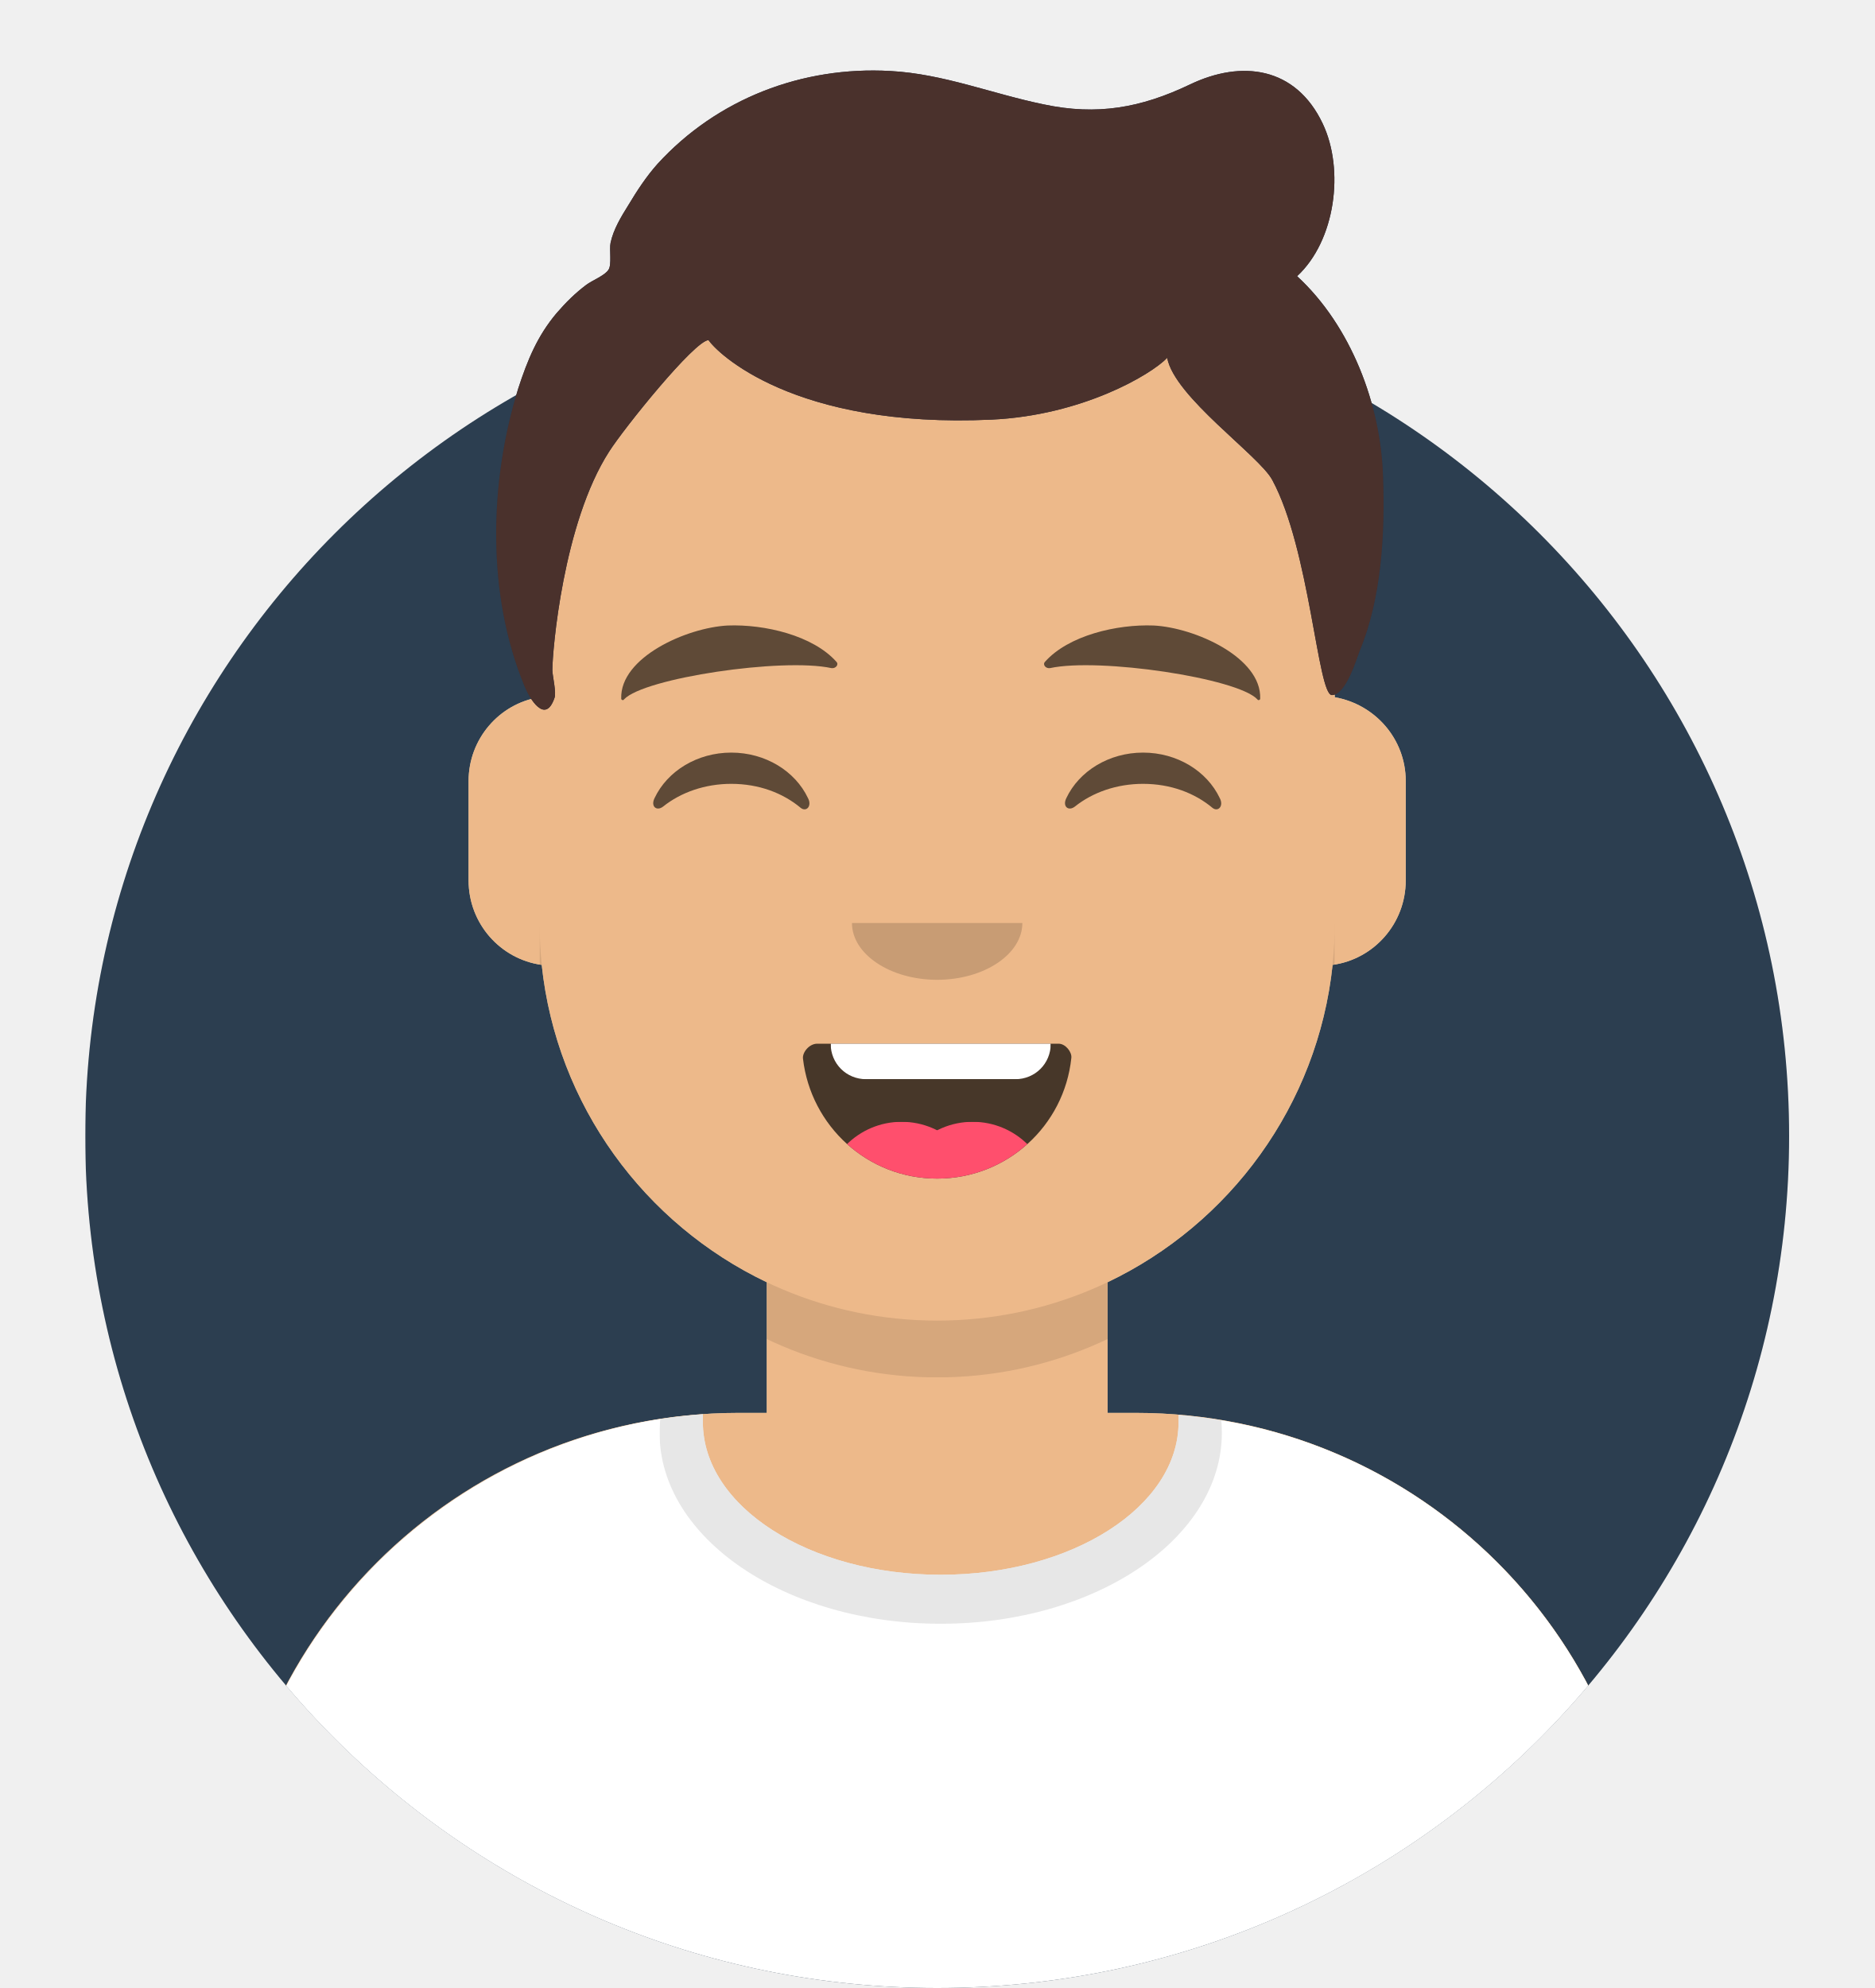
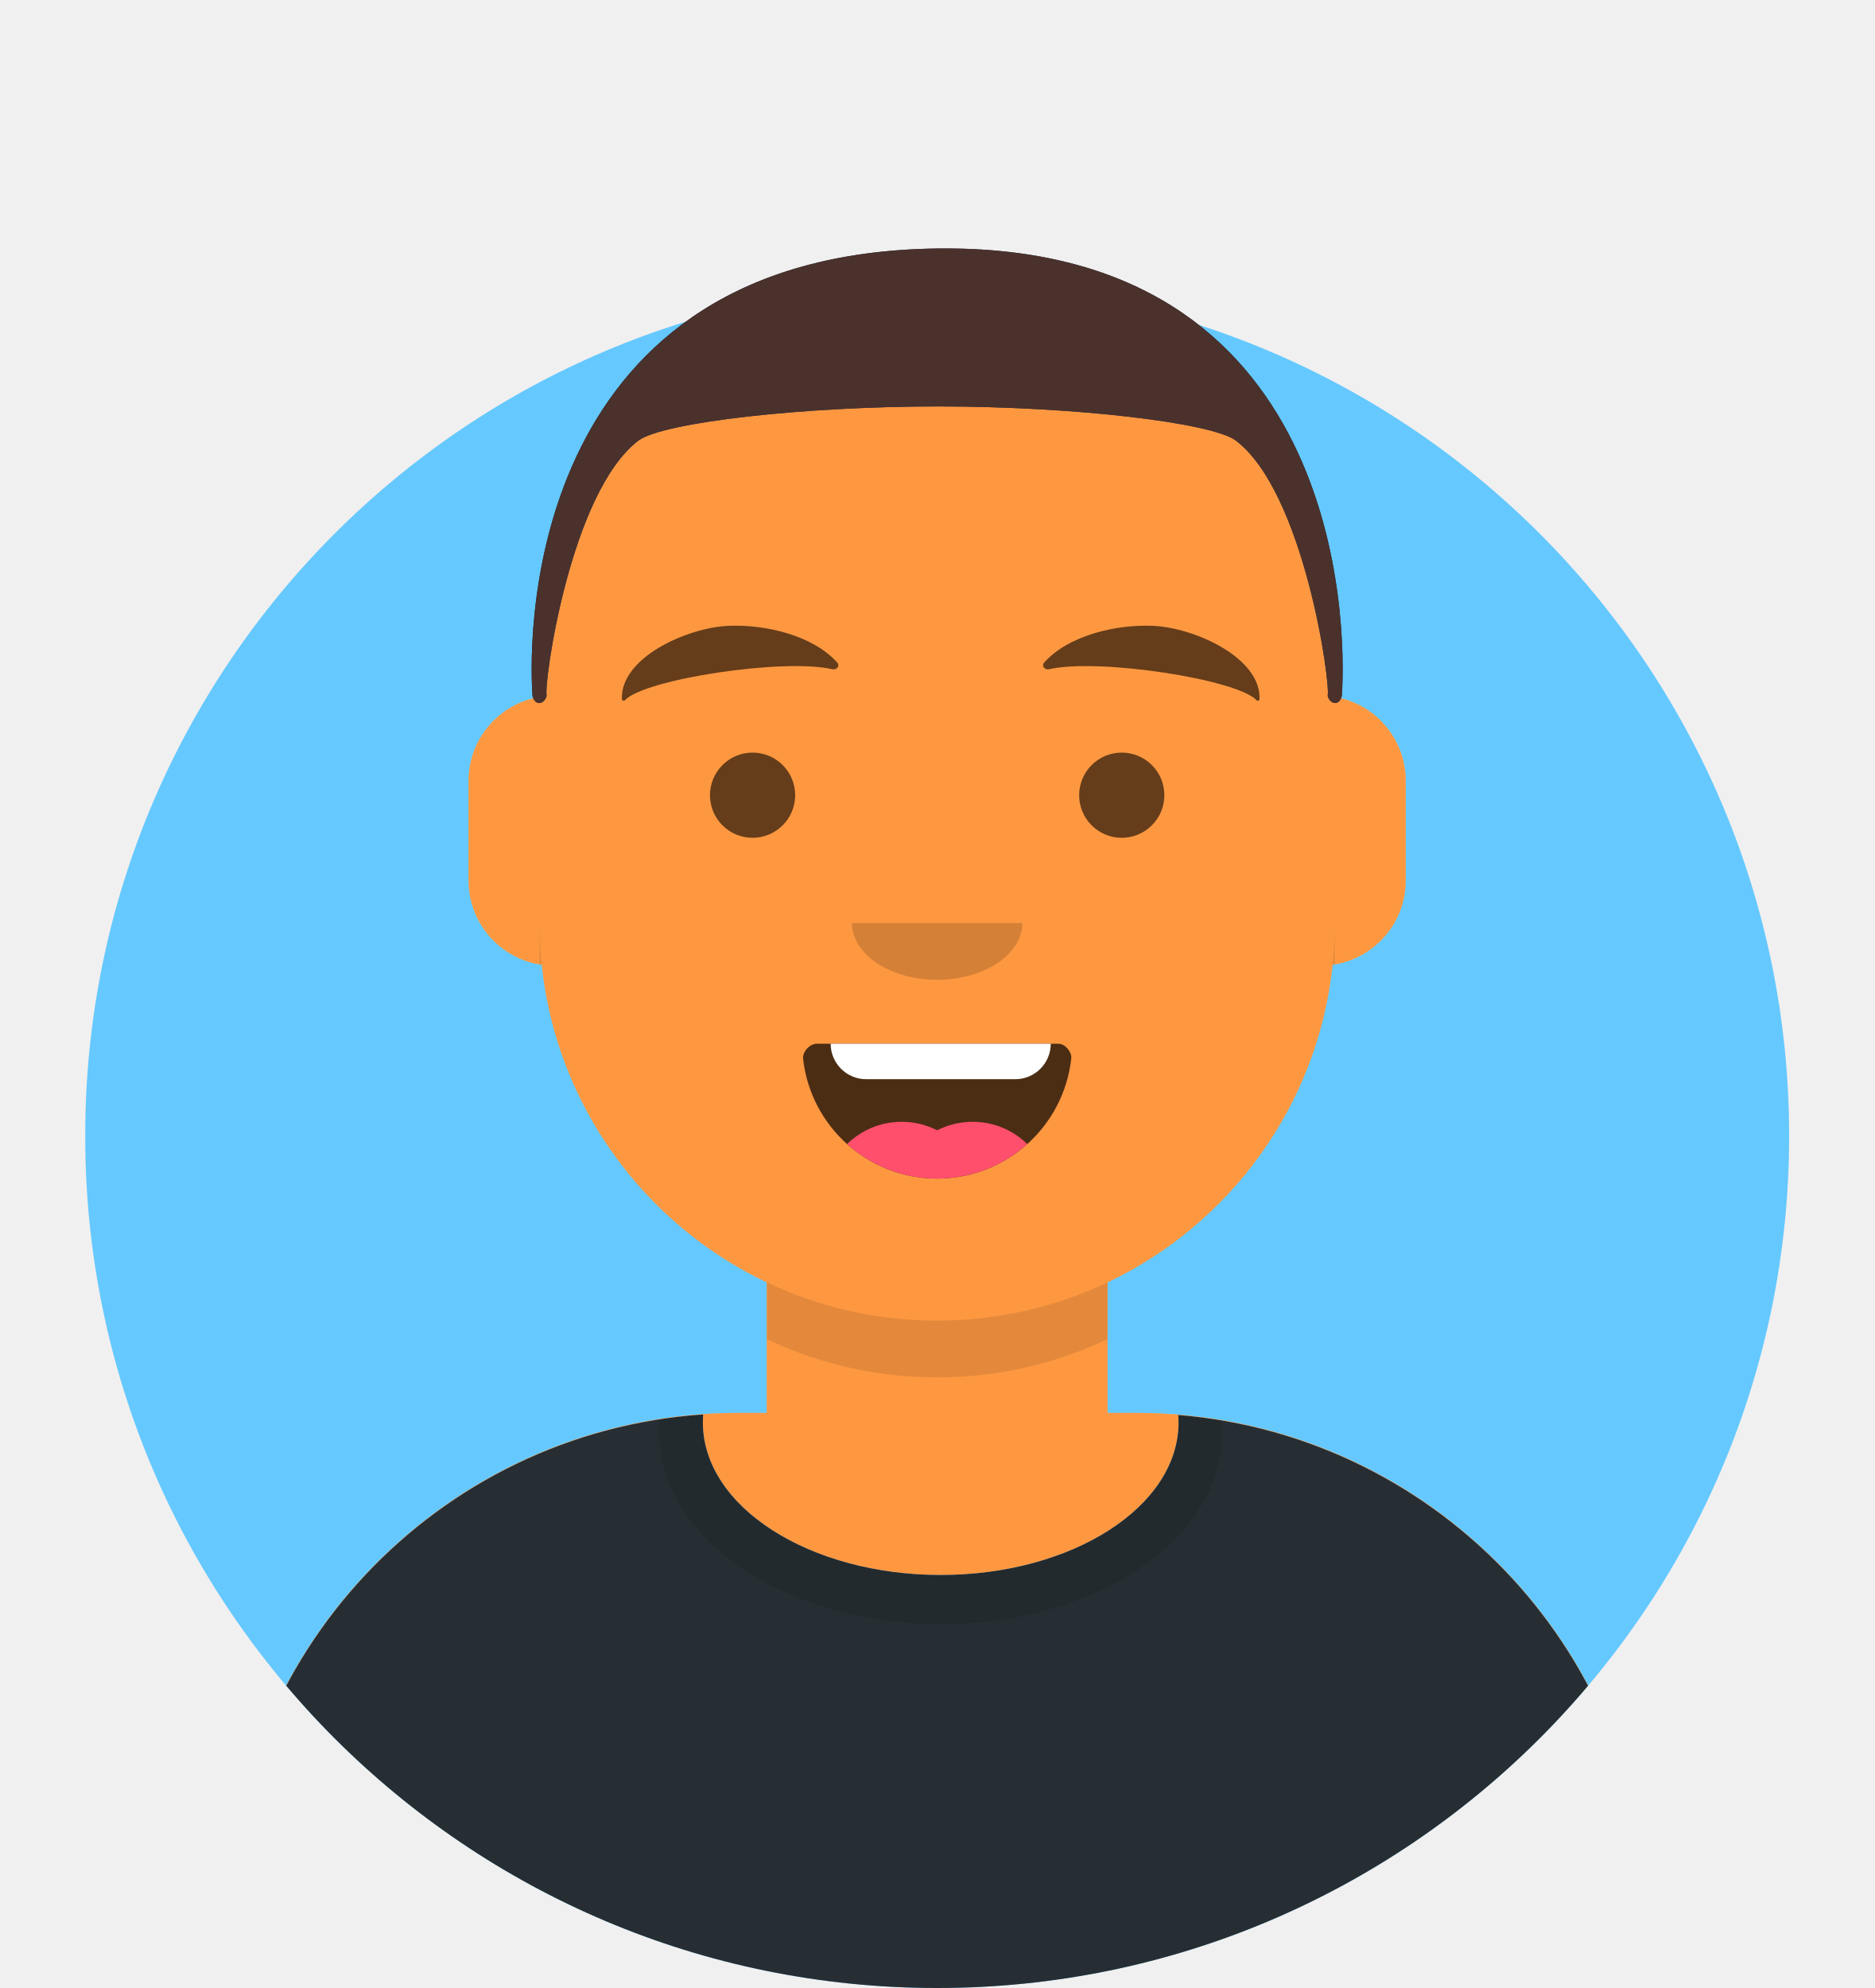
- <svg xmlns="http://www.w3.org/2000/svg" version="1.1" id="Layer_1" x="0px" y="0px" viewBox="0 0 264 280" style="enable-background:new 0 0 264 280;" xml:space="preserve">
-   <style type="text/css">
- 	.st0{fill-rule:evenodd;clip-rule:evenodd;fill:#E6E6E6;}
- 	.st1{filter:url(#Adobe_OpacityMaskFilter);}
- 	.st2{fill-rule:evenodd;clip-rule:evenodd;fill:#FFFFFF;}
- 	.st3{mask:url(#mask-2_1_);}
- 	.st4{fill-rule:evenodd;clip-rule:evenodd;fill:#2C3E50;}
- 	.st5{filter:url(#Adobe_OpacityMaskFilter_1_);}
- 	.st6{mask:url(#mask-4_1_);}
- 	.st7{fill-rule:evenodd;clip-rule:evenodd;fill:#D0C6AC;}
- 	.st8{filter:url(#Adobe_OpacityMaskFilter_2_);}
- 	.st9{mask:url(#mask-6_1_);}
- 	.st10{fill-rule:evenodd;clip-rule:evenodd;fill:#EDB98A;}
- 	.st11{filter:url(#Adobe_OpacityMaskFilter_3_);}
- 	.st12{mask:url(#mask-6_2_);fill-rule:evenodd;clip-rule:evenodd;fill-opacity:0.1;}
- 	.st13{filter:url(#Adobe_OpacityMaskFilter_4_);}
- 	.st14{mask:url(#react-mask-952_1_);}
- 	.st15{filter:url(#Adobe_OpacityMaskFilter_5_);}
- 	.st16{opacity:0.6;mask:url(#react-mask-952_2_);}
- 	.st17{fill-rule:evenodd;clip-rule:evenodd;fill-opacity:0.16;}
- 	.st18{fill-rule:evenodd;clip-rule:evenodd;fill-opacity:0.7;}
- 	.st19{filter:url(#Adobe_OpacityMaskFilter_6_);}
- 	.st20{mask:url(#react-mask-934_1_);fill-rule:evenodd;clip-rule:evenodd;fill:#FFFFFF;}
- 	.st21{filter:url(#Adobe_OpacityMaskFilter_7_);}
- 	.st22{mask:url(#react-mask-934_2_);}
- 	.st23{fill-rule:evenodd;clip-rule:evenodd;fill:#FF4F6D;}
- 	.st24{fill-rule:evenodd;clip-rule:evenodd;fill-opacity:0.6;}
- 	.st25{filter:url(#Adobe_OpacityMaskFilter_8_);}
- 	.st26{mask:url(#react-mask-925_1_);}
- 	.st27{fill-rule:evenodd;clip-rule:evenodd;fill:#28354B;}
- 	.st28{filter:url(#Adobe_OpacityMaskFilter_9_);}
- 	.st29{mask:url(#react-mask-924_1_);}
- 	.st30{fill-rule:evenodd;clip-rule:evenodd;fill:#4A312C;}
- </style>
-   <g>
-     <g transform="translate(-825, -1100)">
+ <svg xmlns="http://www.w3.org/2000/svg" xmlns:xlink="http://www.w3.org/1999/xlink" width="264px" height="280px" viewBox="0 0 264 280" version="1.1">
+   <defs>
+     <circle id="react-path-1" cx="120" cy="120" r="120" />
+     <path d="M12,160 C12,226.274 65.726,280 132,280 C198.274,280 252,226.274 252,160 L264,160 L264,-1.42108547e-14 L-3.19744231e-14,-1.42108547e-14 L-3.19744231e-14,160 L12,160 Z" id="react-path-2" />
+     <path d="M124,144.611 L124,163 L128,163 L128,163 C167.765,163 200,195.235 200,235 L200,244 L0,244 L0,235 C-4.86974701e-15,195.235 32.235,163 72,163 L72,163 L76,163 L76,144.611 C58.763,136.422 46.372,119.687 44.305,99.881 C38.48,99.058 34,94.052 34,88 L34,74 C34,68.054 38.325,63.118 44,62.166 L44,56 L44,56 C44,25.072 69.072,5.68137151e-15 100,0 L100,0 L100,0 C130.928,-5.68137151e-15 156,25.072 156,56 L156,62.166 C161.675,63.118 166,68.054 166,74 L166,88 C166,94.052 161.52,99.058 155.695,99.881 C153.628,119.687 141.237,136.422 124,144.611 Z" id="react-path-3" />
+   </defs>
+   <g id="Avataaar" stroke="none" stroke-width="1" fill="none" fill-rule="evenodd">
+     <g transform="translate(-825, -1100)" id="Avataaar/Circle">
      <g transform="translate(825, 1100)">
-         <g id="Circle" transform="translate(12, 40)">
-           <g id="Circle-Background">
-             <circle class="st0" cx="120" cy="120" r="120" />
-           </g>
-           <defs>
-             <filter id="Adobe_OpacityMaskFilter" filterUnits="userSpaceOnUse" x="0" y="0" width="240" height="240">
-               <feColorMatrix type="matrix" values="1 0 0 0 0  0 1 0 0 0  0 0 1 0 0  0 0 0 1 0" />
-             </filter>
-           </defs>
-           <mask maskUnits="userSpaceOnUse" x="0" y="0" width="240" height="240" id="mask-2_1_">
-             <g class="st1">
-               <circle id="path-1_1_" class="st2" cx="120" cy="120" r="120" />
-             </g>
+         <g id="Circle" stroke-width="1" fill-rule="evenodd" transform="translate(12, 40)">
+           <mask id="react-mask-4" fill="white">
+             <use xlink:href="#react-path-1" />
          </mask>
-           <g class="st3">
-             <rect class="st4" width="240" height="240" />
+           <use id="Circle-Background" fill="#E6E6E6" xlink:href="#react-path-1" />
+           <g id="Color/Palette/Blue-01" mask="url(#react-mask-4)" fill="#65C9FF">
+             <rect id="🖍Color" x="0" y="0" width="240" height="240" />
          </g>
        </g>
-         <g id="Mask">
- 			</g>
-         <defs>
-           <filter id="Adobe_OpacityMaskFilter_1_" filterUnits="userSpaceOnUse" x="-1" y="0" width="265" height="280">
-             <feColorMatrix type="matrix" values="1 0 0 0 0  0 1 0 0 0  0 0 1 0 0  0 0 0 1 0" />
-           </filter>
-         </defs>
-         <mask maskUnits="userSpaceOnUse" x="-1" y="0" width="265" height="280" id="mask-4_1_">
-           <g class="st5">
-             <path id="path-3_1_" class="st2" d="M12,160c0,66.3,53.7,120,120,120s120-53.7,120-120h12V0H0v160H12z" />
-           </g>
+         <mask id="react-mask-5" fill="white">
+           <use xlink:href="#react-path-2" />
        </mask>
-         <g id="Avataaar" class="st6">
+         <g id="Mask" />
+         <g id="Avataaar" stroke-width="1" fill-rule="evenodd" mask="url(#react-mask-5)">
          <g id="Body" transform="translate(32, 36)">
-             <g>
-               <path class="st7" d="M124,144.6V163h4l0,0c39.8,0,72,32.2,72,72v9H0v-9c0-39.8,32.2-72,72-72l0,0h4v-18.4        c-17.2-8.2-29.6-24.9-31.7-44.7C38.5,99.1,34,94.1,34,88V74c0-5.9,4.3-10.9,10-11.8V56l0,0c0-30.9,25.1-56,56-56l0,0l0,0        c30.9,0,56,25.1,56,56v6.2c5.7,1,10,5.9,10,11.8v14c0,6.1-4.5,11.1-10.3,11.9C153.6,119.7,141.2,136.4,124,144.6z" />
-             </g>
-             <defs>
-               <filter id="Adobe_OpacityMaskFilter_2_" filterUnits="userSpaceOnUse" x="-32" y="0" width="264" height="244">
-                 <feColorMatrix type="matrix" values="1 0 0 0 0  0 1 0 0 0  0 0 1 0 0  0 0 0 1 0" />
-               </filter>
-             </defs>
-             <mask maskUnits="userSpaceOnUse" x="-32" y="0" width="264" height="244" id="mask-6_1_">
-               <g class="st8">
-                 <path id="path-5_1_" class="st2" d="M124,144.6V163h4l0,0c39.8,0,72,32.2,72,72v9H0v-9c0-39.8,32.2-72,72-72l0,0h4v-18.4         c-17.2-8.2-29.6-24.9-31.7-44.7C38.5,99.1,34,94.1,34,88V74c0-5.9,4.3-10.9,10-11.8V56l0,0c0-30.9,25.1-56,56-56l0,0l0,0         c30.9,0,56,25.1,56,56v6.2c5.7,1,10,5.9,10,11.8v14c0,6.1-4.5,11.1-10.3,11.9C153.6,119.7,141.2,136.4,124,144.6z" />
-               </g>
+             <mask id="react-mask-6" fill="white">
+               <use xlink:href="#react-path-3" />
            </mask>
-             <g class="st9">
-               <g id="Color" transform="translate(-32, 0)">
-                 <rect class="st10" width="264" height="244" />
+             <use fill="#D0C6AC" xlink:href="#react-path-3" />
+             <g id="Skin/👶🏽-03-Brown" mask="url(#react-mask-6)" fill="#FD9841">
+               <g transform="translate(0, 0)" id="Color">
+                 <rect x="0" y="0" width="264" height="280" />
              </g>
            </g>
+             <path d="M156,79 L156,102 C156,132.928 130.928,158 100,158 C69.072,158 44,132.928 44,102 L44,79 L44,94 C44,124.928 69.072,150 100,150 C130.928,150 156,124.928 156,94 L156,79 Z" id="Neck-Shadow" fill-opacity="0.1" fill="#000000" mask="url(#react-mask-6)" />
+           </g>
+           <g id="Clothing/Shirt-Crew-Neck" transform="translate(0, 170)">
            <defs>
-               <filter id="Adobe_OpacityMaskFilter_3_" filterUnits="userSpaceOnUse" x="44" y="79" width="112" height="79">
-                 <feColorMatrix type="matrix" values="1 0 0 0 0  0 1 0 0 0  0 0 1 0 0  0 0 0 1 0" />
-               </filter>
+               <path d="M165.96,29.295 C202.936,32.325 232,63.294 232,101.052 L232,110 L32,110 L32,101.052 C32,62.953 61.592,31.765 99.045,29.22 C99.015,29.593 99,29.969 99,30.348 C99,42.211 113.998,51.828 132.5,51.828 C151.002,51.828 166,42.211 166,30.348 C166,29.995 165.987,29.644 165.96,29.295 Z" id="react-path-337" />
            </defs>
-             <mask maskUnits="userSpaceOnUse" x="44" y="79" width="112" height="79" id="mask-6_2_">
-               <g class="st11">
-                 <path id="path-5_2_" class="st2" d="M124,144.6V163h4l0,0c39.8,0,72,32.2,72,72v9H0v-9c0-39.8,32.2-72,72-72l0,0h4v-18.4         c-17.2-8.2-29.6-24.9-31.7-44.7C38.5,99.1,34,94.1,34,88V74c0-5.9,4.3-10.9,10-11.8V56l0,0c0-30.9,25.1-56,56-56l0,0l0,0         c30.9,0,56,25.1,56,56v6.2c5.7,1,10,5.9,10,11.8v14c0,6.1-4.5,11.1-10.3,11.9C153.6,119.7,141.2,136.4,124,144.6z" />
-               </g>
+             <mask id="react-mask-338" fill="white">
+               <use xlink:href="#react-path-337" />
            </mask>
-             <path id="Neck-Shadow" class="st12" d="M156,79v23c0,30.9-25.1,56-56,56s-56-25.1-56-56V79v15c0,30.9,25.1,56,56,56       s56-25.1,56-56V79z" />
-           </g>
-           <g transform="translate(0, 170)">
-             <g id="Clothes">
-               <path class="st0" d="M166,29.3c37,3,66,34,66,71.8v8.9H32v-8.9C32,63,61.6,31.8,99,29.2c0,0.4,0,0.7,0,1.1        c0,11.9,15,21.5,33.5,21.5S166,42.2,166,30.3C166,30,166,29.6,166,29.3z" />
+             <use id="Clothes" fill="#E6E6E6" fill-rule="evenodd" xlink:href="#react-path-337" />
+             <g id="Color/Palette/Gray-01" mask="url(#react-mask-338)" fill-rule="evenodd" fill="#262E33">
+               <rect id="🖍Color" x="0" y="0" width="264" height="110" />
            </g>
-             <defs>
-               <filter id="Adobe_OpacityMaskFilter_4_" filterUnits="userSpaceOnUse" x="0" y="0" width="264" height="110">
-                 <feColorMatrix type="matrix" values="1 0 0 0 0  0 1 0 0 0  0 0 1 0 0  0 0 0 1 0" />
-               </filter>
-             </defs>
-             <mask maskUnits="userSpaceOnUse" x="0" y="0" width="264" height="110" id="react-mask-952_1_">
-               <g class="st13">
-                 <path id="react-path-951_1_" class="st2" d="M166,29.3c37,3,66,34,66,71.8v8.9H32v-8.9C32,63,61.6,31.8,99,29.2         c0,0.4,0,0.7,0,1.1c0,11.9,15,21.5,33.5,21.5S166,42.2,166,30.3C166,30,166,29.6,166,29.3z" />
-               </g>
-             </mask>
-             <g class="st14">
-               <rect class="st2" width="264" height="110" />
-             </g>
-             <defs>
-               <filter id="Adobe_OpacityMaskFilter_5_" filterUnits="userSpaceOnUse" x="92.9" y="4.9" width="79.3" height="53.8">
-                 <feColorMatrix type="matrix" values="1 0 0 0 0  0 1 0 0 0  0 0 1 0 0  0 0 0 1 0" />
-               </filter>
-             </defs>
-             <mask maskUnits="userSpaceOnUse" x="92.9" y="4.9" width="79.3" height="53.8" id="react-mask-952_2_">
-               <g class="st15">
-                 <path id="react-path-951_2_" class="st2" d="M166,29.3c37,3,66,34,66,71.8v8.9H32v-8.9C32,63,61.6,31.8,99,29.2         c0,0.4,0,0.7,0,1.1c0,11.9,15,21.5,33.5,21.5S166,42.2,166,30.3C166,30,166,29.6,166,29.3z" />
-               </g>
-             </mask>
-             <g id="Shadowy" class="st16">
-               <g transform="translate(92, 4)">
-                 <ellipse class="st17" cx="40.5" cy="27.8" rx="39.6" ry="26.9" />
+             <g id="Shadowy" opacity="0.6" stroke-width="1" fill-rule="evenodd" mask="url(#react-mask-338)" fill-opacity="0.16" fill="#000000">
+               <g transform="translate(92, 4)" id="Hola-👋🏼">
+                 <ellipse cx="40.5" cy="27.848" rx="39.635" ry="26.914" />
              </g>
            </g>
          </g>
-           <g id="Face" transform="translate(76, 82)">
-             <g transform="translate(2, 52)">
-               <g id="Mouth">
-                 <path class="st18" d="M35.1,15.1C36.2,24.6,44.2,32,54,32c9.8,0,17.9-7.4,18.9-17c0.1-0.8-0.8-2-1.8-2c-14.9,0-26.3,0-34,0         C36,13,35,14.2,35.1,15.1z" />
-               </g>
+           <g id="Face" transform="translate(76, 82)" fill="#000000">
+             <g id="Mouth/Smile" transform="translate(2, 52)">
              <defs>
-                 <filter id="Adobe_OpacityMaskFilter_6_" filterUnits="userSpaceOnUse" x="39" y="2" width="31" height="16">
-                   <feColorMatrix type="matrix" values="1 0 0 0 0  0 1 0 0 0  0 0 1 0 0  0 0 0 1 0" />
-                 </filter>
+                 <path d="M35.118,15.128 C36.176,24.62 44.226,32 54,32 C63.804,32 71.874,24.574 72.892,15.04 C72.974,14.273 72.117,13 71.043,13 C56.149,13 44.738,13 37.087,13 C36.007,13 35.012,14.178 35.118,15.128 Z" id="react-path-213" />
              </defs>
-               <mask maskUnits="userSpaceOnUse" x="39" y="2" width="31" height="16" id="react-mask-934_1_">
-                 <g class="st19">
-                   <path id="react-path-933_1_" class="st2" d="M35.1,15.1C36.2,24.6,44.2,32,54,32c9.8,0,17.9-7.4,18.9-17          c0.1-0.8-0.8-2-1.8-2c-14.9,0-26.3,0-34,0C36,13,35,14.2,35.1,15.1z" />
-                 </g>
+               <mask id="react-mask-214" fill="white">
+                 <use xlink:href="#react-path-213" />
              </mask>
-               <path id="Teeth" class="st20" d="M44,2h21c2.8,0,5,2.2,5,5v6c0,2.8-2.2,5-5,5H44c-2.8,0-5-2.2-5-5V7C39,4.2,41.2,2,44,2z" />
-               <defs>
-                 <filter id="Adobe_OpacityMaskFilter_7_" filterUnits="userSpaceOnUse" x="38" y="24" width="32" height="22">
-                   <feColorMatrix type="matrix" values="1 0 0 0 0  0 1 0 0 0  0 0 1 0 0  0 0 0 1 0" />
-                 </filter>
-               </defs>
-               <mask maskUnits="userSpaceOnUse" x="38" y="24" width="32" height="22" id="react-mask-934_2_">
-                 <g class="st21">
-                   <path id="react-path-933_2_" class="st2" d="M35.1,15.1C36.2,24.6,44.2,32,54,32c9.8,0,17.9-7.4,18.9-17          c0.1-0.8-0.8-2-1.8-2c-14.9,0-26.3,0-34,0C36,13,35,14.2,35.1,15.1z" />
-                 </g>
-               </mask>
-               <g id="Tongue" class="st22">
+               <use id="Mouth" fill-opacity="0.7" fill="#000000" fill-rule="evenodd" xlink:href="#react-path-213" />
+               <rect id="Teeth" fill="#FFFFFF" fill-rule="evenodd" mask="url(#react-mask-214)" x="39" y="2" width="31" height="16" rx="5" />
+               <g id="Tongue" stroke-width="1" fill-rule="evenodd" mask="url(#react-mask-214)" fill="#FF4F6D">
                <g transform="translate(38, 24)">
-                   <circle class="st23" cx="11" cy="11" r="11" />
-                   <circle class="st23" cx="21" cy="11" r="11" />
+                   <circle cx="11" cy="11" r="11" />
+                   <circle cx="21" cy="11" r="11" />
                </g>
              </g>
            </g>
-             <g transform="translate(28, 40)">
-               <path id="Nose" class="st17" d="M16,8c0,4.4,5.4,8,12,8l0,0c6.6,0,12-3.6,12-8" />
+             <g id="Nose/Default" transform="translate(28, 40)" fill-opacity="0.16">
+               <path d="M16,8 C16,12.418 21.373,16 28,16 L28,16 C34.627,16 40,12.418 40,8" id="Nose" />
            </g>
-             <g transform="translate(0, 8)">
-               <path id="Squint" class="st24" d="M16.2,22.4C18,18.6,22.2,16,27,16c4.8,0,9,2.6,10.8,6.4c0.6,1.1-0.2,2-1,1.4        c-2.5-2.1-5.9-3.4-9.8-3.4c-3.7,0-7.1,1.2-9.6,3.2C16.5,24.3,15.6,23.6,16.2,22.4z" />
-               <path class="st24" d="M74.2,22.4C76,18.6,80.2,16,85,16c4.8,0,9,2.6,10.8,6.4c0.6,1.1-0.2,2-1,1.4c-2.5-2.1-5.9-3.4-9.8-3.4        c-3.7,0-7.1,1.2-9.6,3.2C74.5,24.3,73.6,23.6,74.2,22.4z" />
+             <g id="Eyes/Default-😀" transform="translate(0, 8)" fill-opacity="0.6">
+               <circle id="Eye" cx="30" cy="22" r="6" />
+               <circle id="Eye" cx="82" cy="22" r="6" />
            </g>
-             <g>
-               <path id="Eyebrow" class="st24" d="M26.5,6.1c-5.8,0.3-15.2,4.5-15,10.3c0,0.2,0.3,0.3,0.4,0.1c2.8-3,22.3-5.9,29.2-4.4        c0.6,0.1,1.1-0.5,0.7-0.9C38.5,7.5,31.7,5.9,26.5,6.1" />
-               <path class="st24" d="M86.5,6.1c5.8,0.3,15.2,4.5,15,10.3c0,0.2-0.3,0.3-0.4,0.1c-2.8-3-22.3-5.9-29.2-4.4        c-0.6,0.1-1.1-0.5-0.7-0.9C74.5,7.5,81.3,5.9,86.5,6.1" />
+             <g id="Eyebrow/Natural/Default-Natural" fill-opacity="0.6">
+               <path d="M26.039,6.21 C20.278,6.983 11.293,12.005 12.044,17.818 C12.069,18.008 12.357,18.067 12.481,17.908 C14.967,14.72 34.193,10.037 41.194,11.015 C41.835,11.104 42.258,10.443 41.821,10.03 C38.077,6.495 31.2,5.512 26.039,6.21" id="Eyebrow" transform="translate(27, 12) rotate(5) translate(-27, -12) " />
+               <path d="M85.039,6.21 C79.278,6.983 70.293,12.005 71.044,17.818 C71.069,18.008 71.357,18.067 71.481,17.908 C73.967,14.72 93.193,10.037 100.194,11.015 C100.835,11.104 101.258,10.443 100.821,10.03 C97.077,6.495 90.2,5.512 85.039,6.21" id="Eyebrow" transform="translate(86, 12) scale(-1, 1) rotate(5) translate(-86, -12) " />
            </g>
          </g>
-           <g id="Top">
+           <g id="Top" stroke-width="1" fill-rule="evenodd">
            <defs>
-               <filter id="Adobe_OpacityMaskFilter_8_" filterUnits="userSpaceOnUse" x="-1" y="0" width="264" height="280">
-                 <feColorMatrix type="matrix" values="1 0 0 0 0  0 1 0 0 0  0 0 1 0 0  0 0 0 1 0" />
+               <rect id="react-path-278" x="0" y="0" width="264" height="280" />
+               <path d="M1,64 C1.347,65.488 2.673,65.223 3,64 C2.537,62.446 6.296,35.248 16,28 C19.618,25.483 39.008,23.232 58.313,23.246 C77.409,23.259 96.421,25.511 100,28 C109.704,35.248 113.463,62.446 113,64 C113.327,65.223 114.653,65.488 115,64 C115.719,53.702 115,0.274 58,1 C1,1.726 0.281,53.702 1,64 Z" id="react-path-279" />
+               <filter x="-0.8%" y="-2.0%" width="101.5%" height="108.0%" filterUnits="objectBoundingBox" id="react-filter-275">
+                 <feOffset dx="0" dy="2" in="SourceAlpha" result="shadowOffsetOuter1" />
+                 <feColorMatrix values="0 0 0 0 0   0 0 0 0 0   0 0 0 0 0  0 0 0 0.16 0" type="matrix" in="shadowOffsetOuter1" result="shadowMatrixOuter1" />
+                 <feMerge>
+                   <feMergeNode in="shadowMatrixOuter1" />
+                   <feMergeNode in="SourceGraphic" />
+                 </feMerge>
              </filter>
            </defs>
-             <mask maskUnits="userSpaceOnUse" x="-1" y="0" width="264" height="280" id="react-mask-925_1_">
-               <g class="st25">
-                 <rect id="react-path-927_1_" class="st2" width="264" height="280" />
-               </g>
+             <mask id="react-mask-276" fill="white">
+               <use xlink:href="#react-path-278" />
            </mask>
-             <g class="st26">
+             <g id="Mask" />
+             <g id="Top/Short-Hair/The-Caesar" mask="url(#react-mask-276)">
              <g transform="translate(-1, 0)">
-                 <g id="Short-Hair">
-                   <path class="st27" d="M183.7,38.9c5.4-5,6.7-15,3.6-21.5c-3.8-8-11.4-9-18.7-5.5c-6.9,3.3-13.1,4.4-20.6,2.8          c-7.3-1.5-14.1-4.3-21.6-4.7C114,9.3,102,13.9,93.6,23.1c-1.6,1.8-2.9,3.8-4.1,5.8c-1,1.6-2.1,3.4-2.5,5.3          c-0.2,0.9,0.2,3.1-0.3,3.8c-0.5,0.8-2.3,1.5-3.1,2.1c-1.6,1.2-2.9,2.5-4.2,4c-2.7,3.2-4.1,6.6-5.4,10.6          c-4.1,13.2-4.5,29,0.9,42c0.7,1.7,2.9,5.4,4.2,1.6c0.3-0.7-0.3-3.2-0.3-3.9c0-2.7,1.5-20.7,8-30.8c2.1-3.3,12-15.6,14-15.7          c1.1,1.7,11.9,12.5,39.9,11.2c12.7-0.6,22.4-6.3,24.7-8.7c1,5.5,13,13.8,14.8,17.2c5.3,9.8,6.4,30.3,8.4,30.3          s3.5-5.2,3.9-6.2c3.1-7.4,3.6-16.6,3.3-24.6C195.5,57,191.3,45.9,183.7,38.9z" />
-                 </g>
-                 <defs>
-                   <filter id="Adobe_OpacityMaskFilter_9_" filterUnits="userSpaceOnUse" x="0" y="0" width="264" height="280">
-                     <feColorMatrix type="matrix" values="1 0 0 0 0  0 1 0 0 0  0 0 1 0 0  0 0 0 1 0" />
-                   </filter>
-                 </defs>
-                 <mask maskUnits="userSpaceOnUse" x="0" y="0" width="264" height="280" id="react-mask-924_1_">
-                   <g class="st28">
-                     <path id="react-path-926_1_" class="st2" d="M183.7,38.9c5.4-5,6.7-15,3.6-21.5c-3.8-8-11.4-9-18.7-5.5           c-6.9,3.3-13.1,4.4-20.6,2.8c-7.3-1.5-14.1-4.3-21.6-4.7C114,9.3,102,13.9,93.6,23.1c-1.6,1.8-2.9,3.8-4.1,5.8           c-1,1.6-2.1,3.4-2.5,5.3c-0.2,0.9,0.2,3.1-0.3,3.8c-0.5,0.8-2.3,1.5-3.1,2.1c-1.6,1.2-2.9,2.5-4.2,4           c-2.7,3.2-4.1,6.6-5.4,10.6c-4.1,13.2-4.5,29,0.9,42c0.7,1.7,2.9,5.4,4.2,1.6c0.3-0.7-0.3-3.2-0.3-3.9           c0-2.7,1.5-20.7,8-30.8c2.1-3.3,12-15.6,14-15.7c1.1,1.7,11.9,12.5,39.9,11.2c12.7-0.6,22.4-6.3,24.7-8.7           c1,5.5,13,13.8,14.8,17.2c5.3,9.8,6.4,30.3,8.4,30.3s3.5-5.2,3.9-6.2c3.1-7.4,3.6-16.6,3.3-24.6           C195.5,57,191.3,45.9,183.7,38.9z" />
-                   </g>
-                 </mask>
-                 <g class="st29">
-                   <g transform="translate(0, 0) ">
-                     <rect class="st30" width="264" height="280" />
+                 <g id="Hair" stroke-width="1" fill-rule="evenodd" transform="translate(75, 34)">
+                   <mask id="react-mask-277" fill="white">
+                     <use xlink:href="#react-path-279" />
+                   </mask>
+                   <use id="Caesar" fill="#28354B" xlink:href="#react-path-279" />
+                   <g id="Skin/👶🏽-03-Brown" mask="url(#react-mask-277)" fill="#4A312C">
+                     <g transform="translate(0, 0) " id="Color">
+                       <rect x="0" y="0" width="264" height="280" />
+                     </g>
                  </g>
                </g>
              </g>
            </g>
          </g>
        </g>
      </g>
    </g>
  </g>
</svg>
